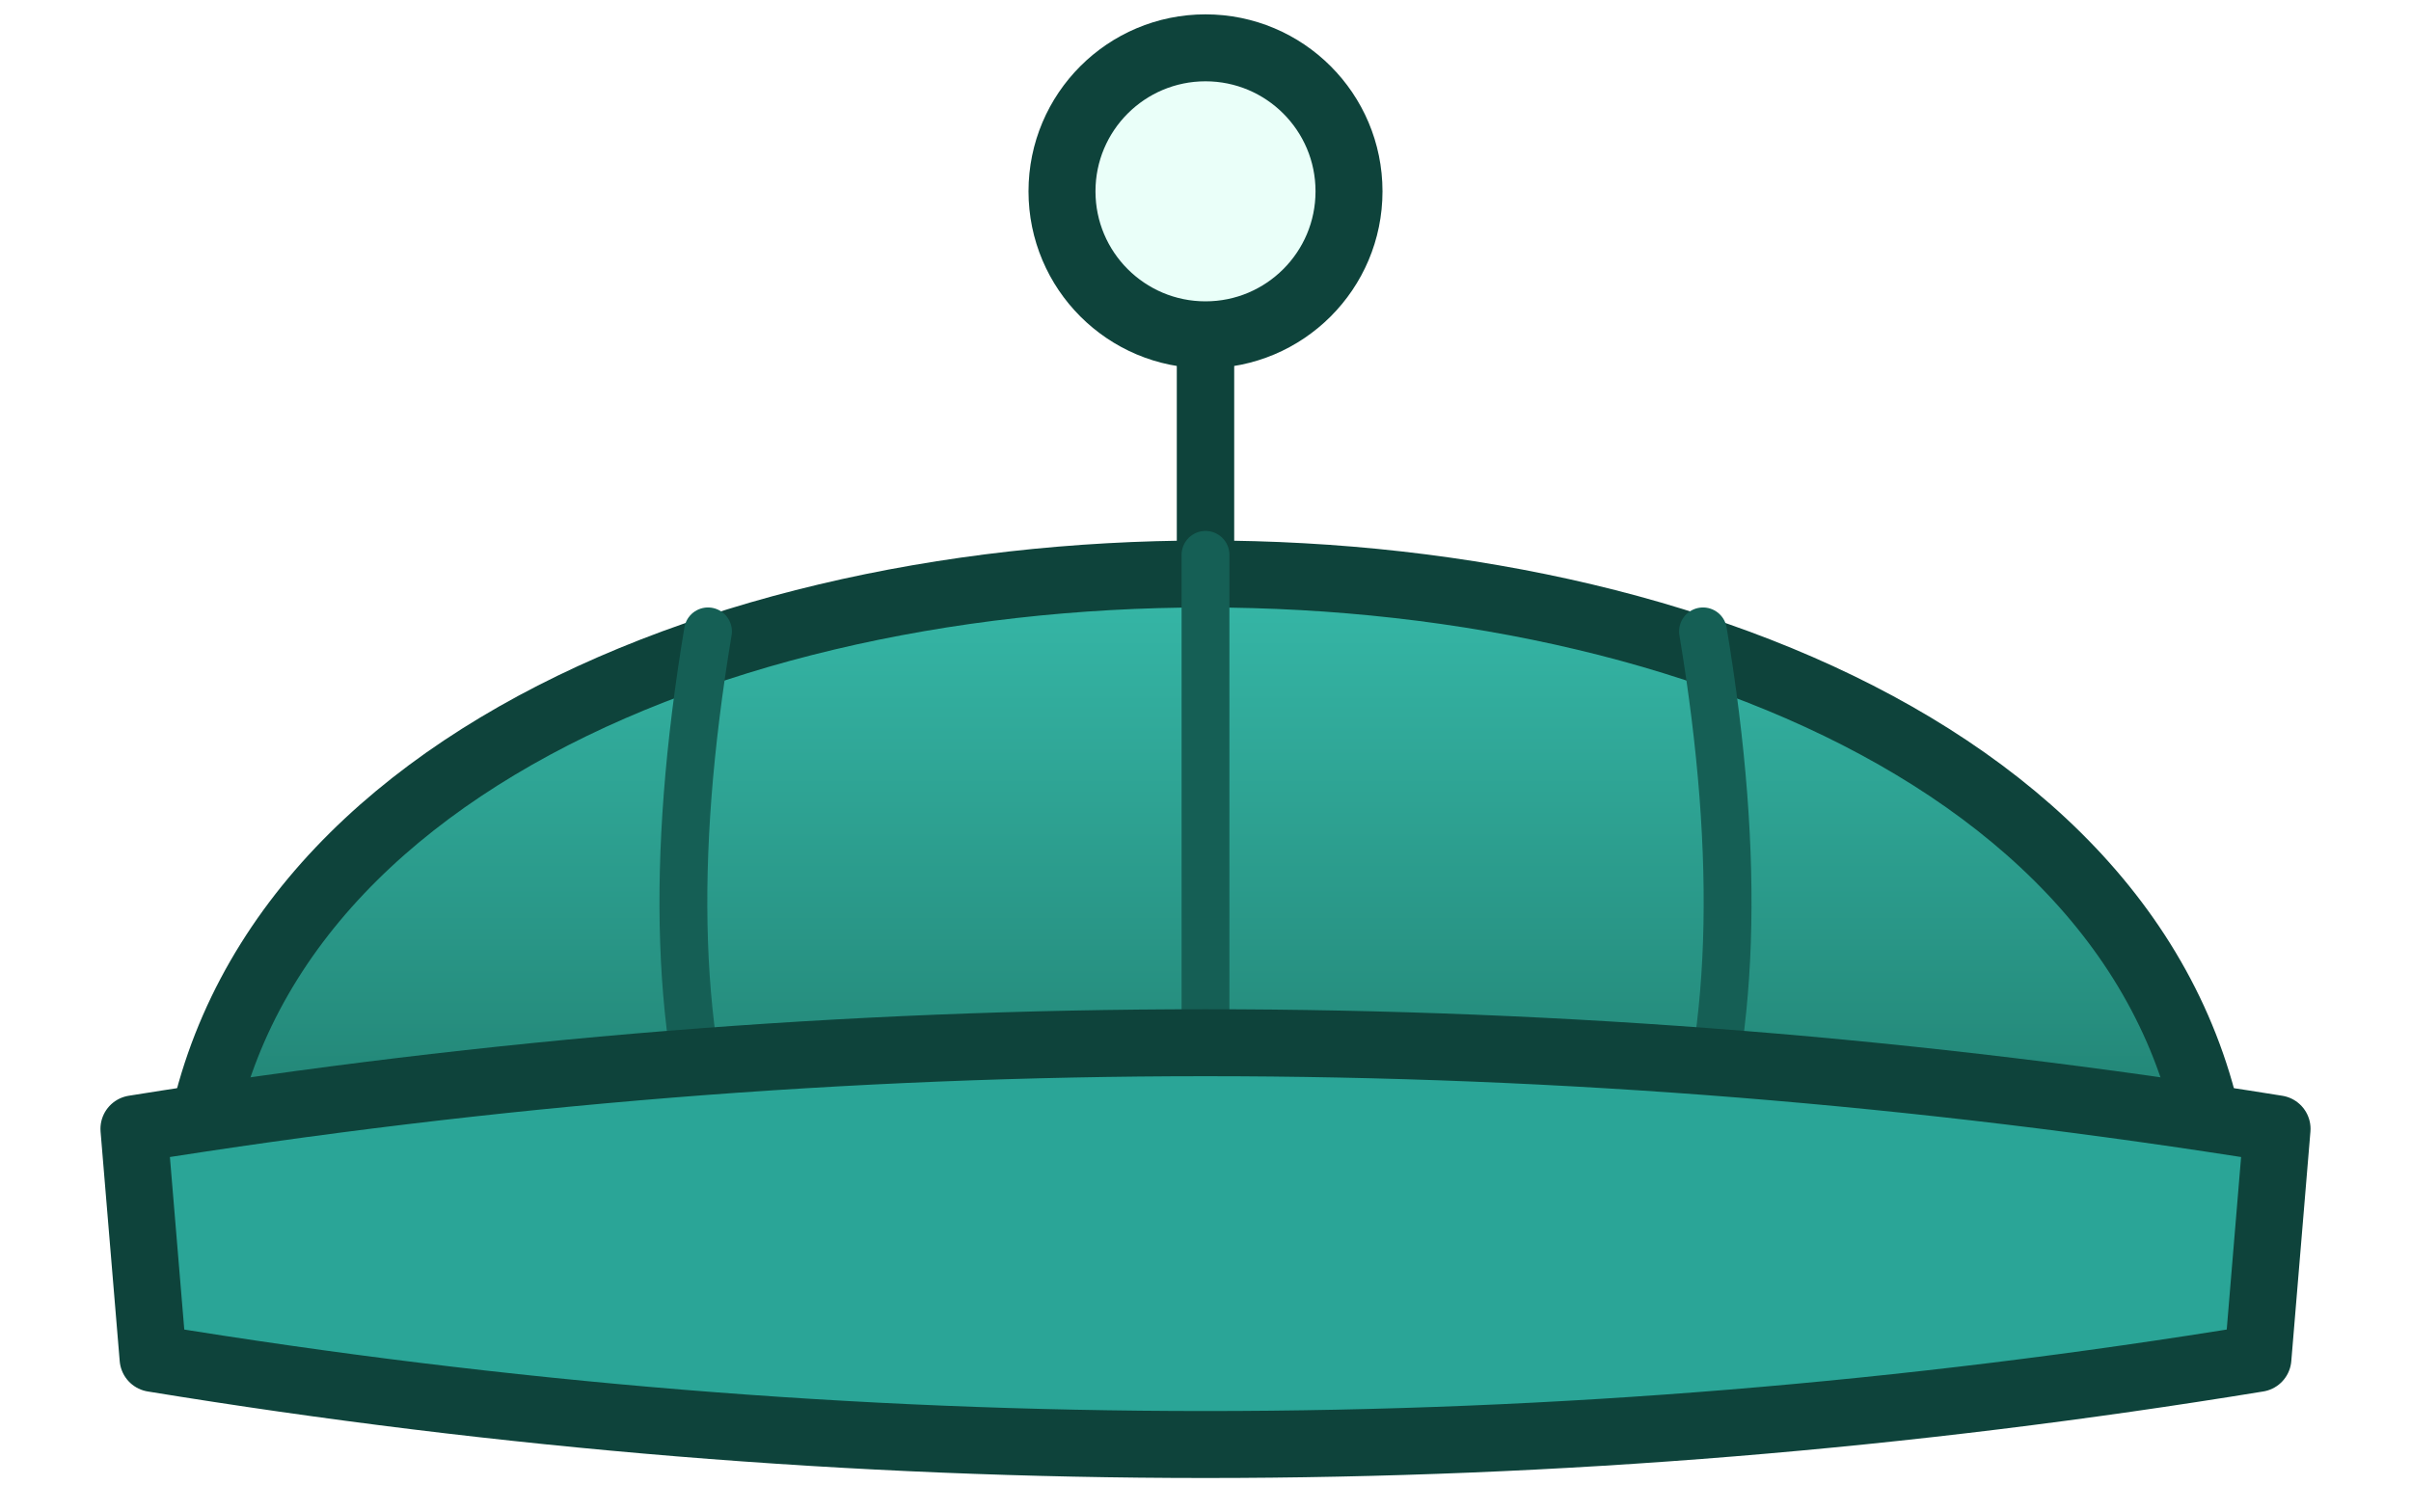
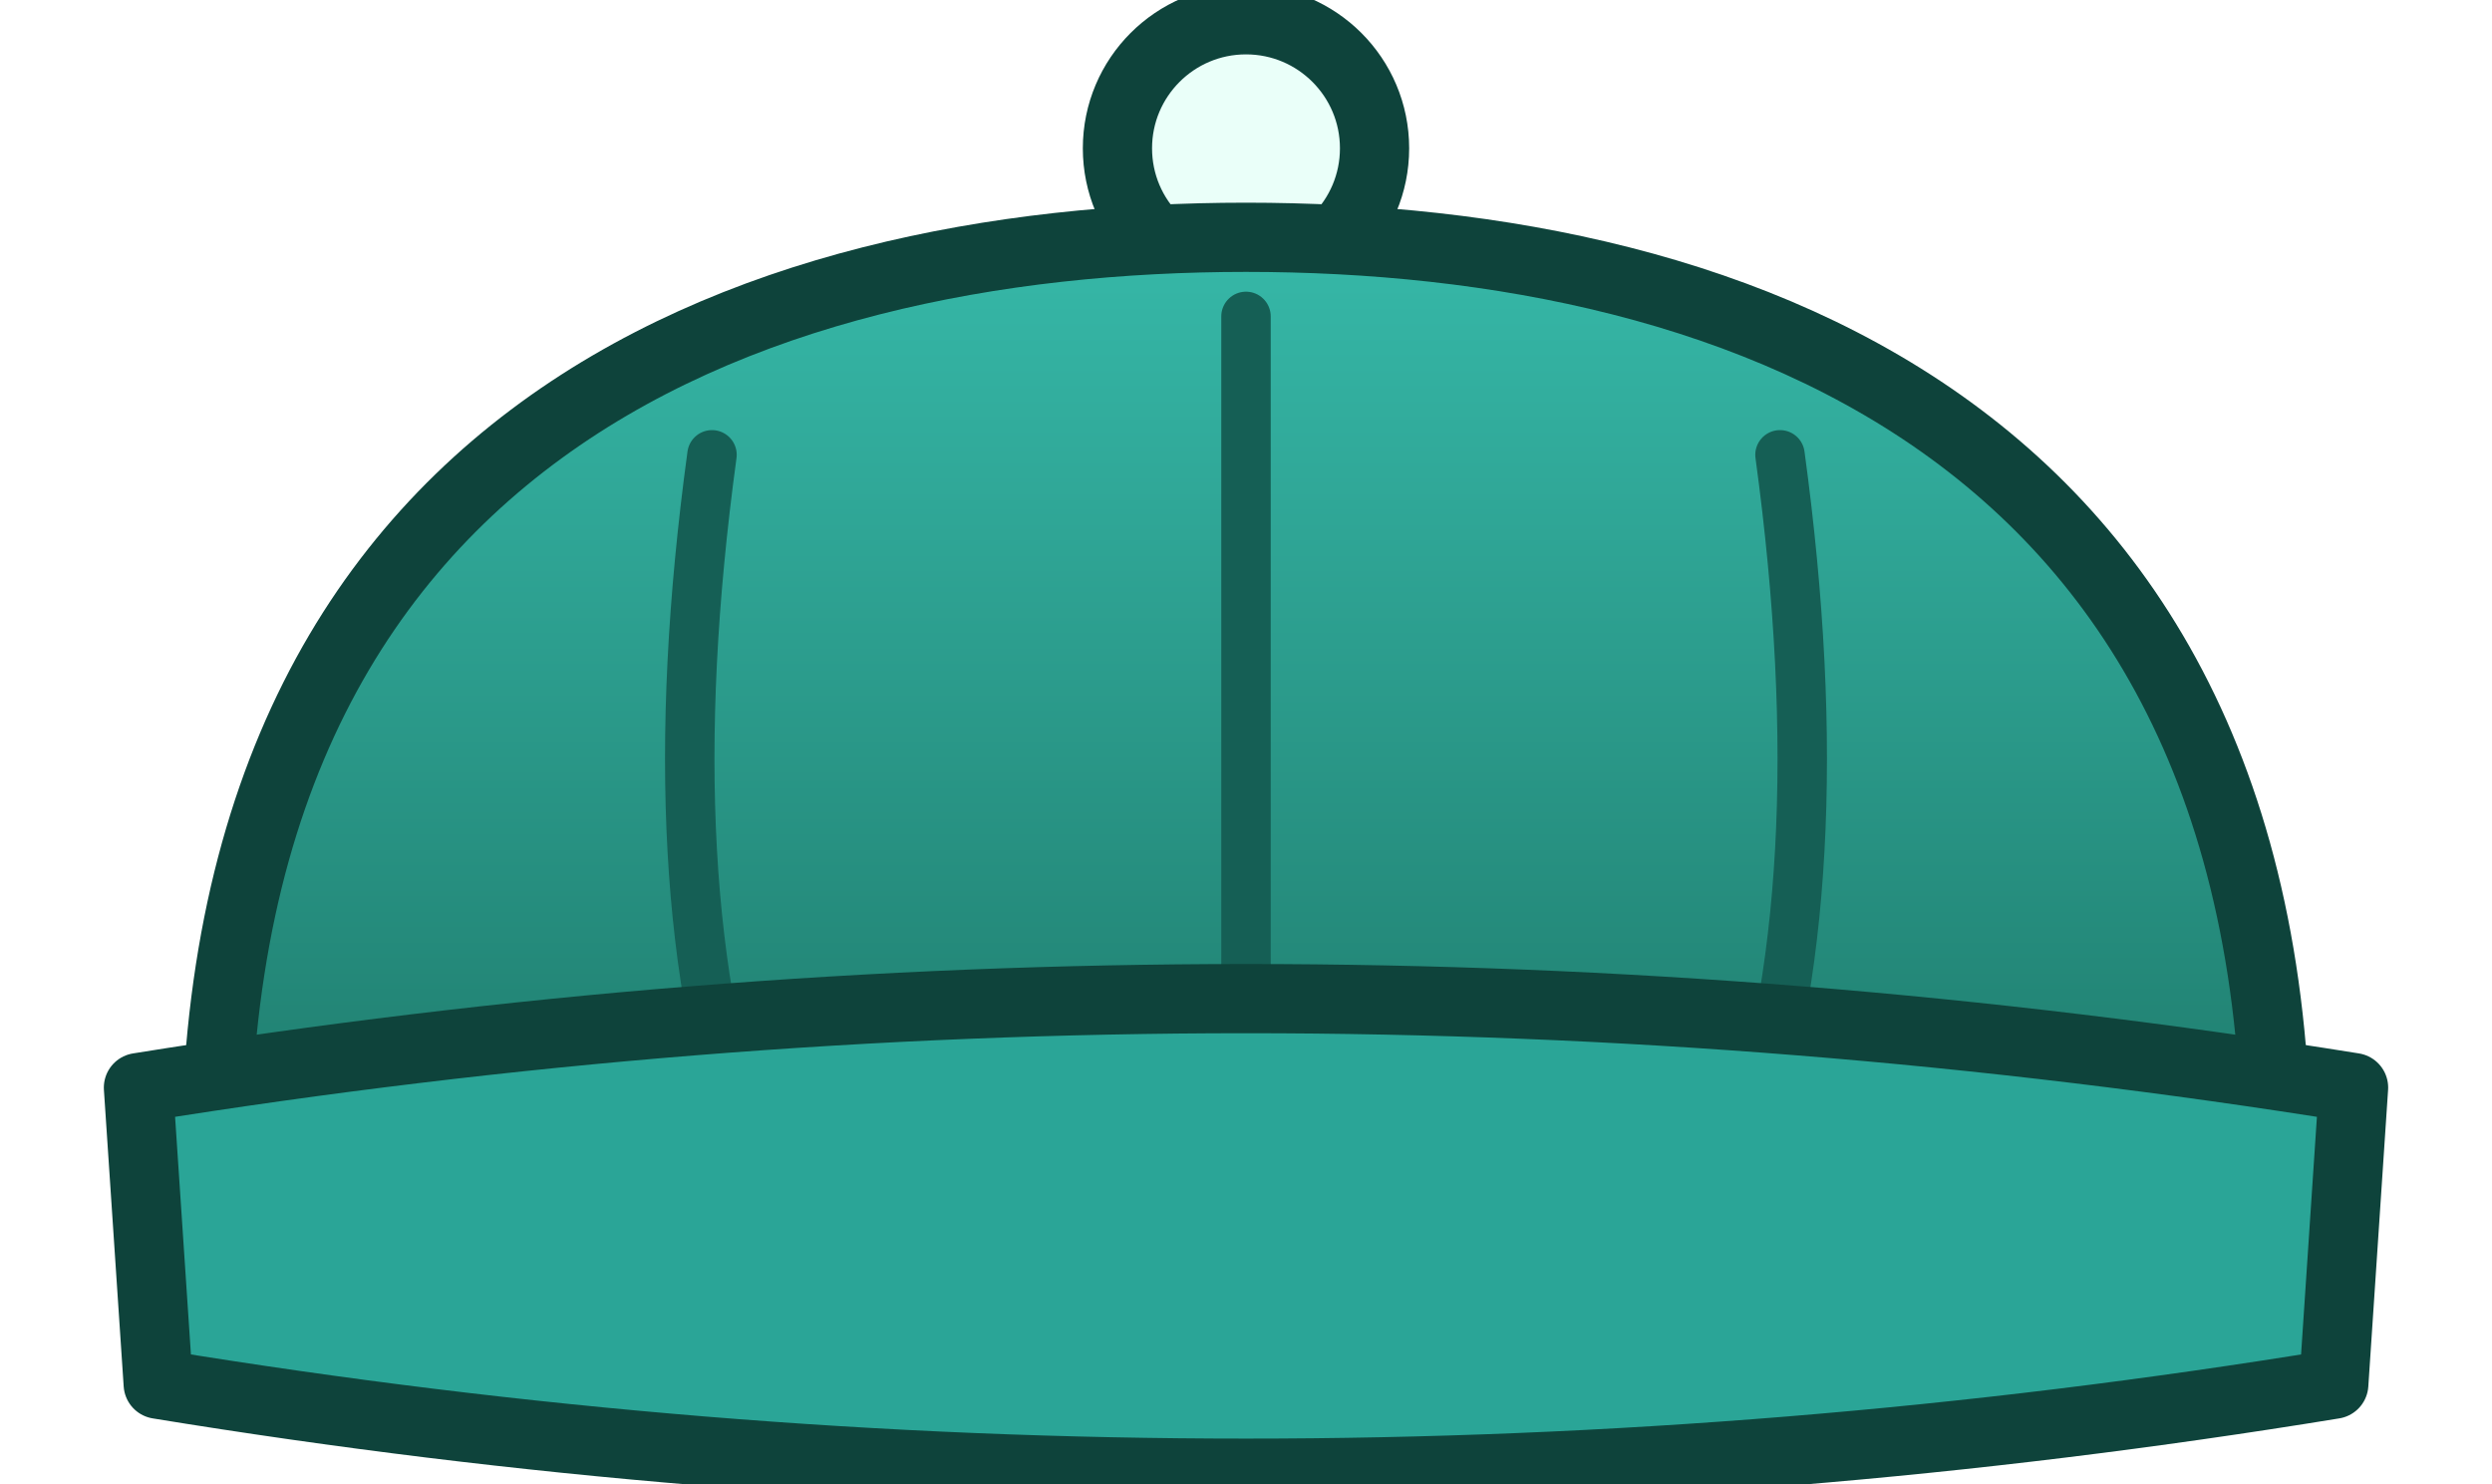
- <svg xmlns="http://www.w3.org/2000/svg" viewBox="0 0 252 158">
+ <svg xmlns="http://www.w3.org/2000/svg" viewBox="0 0 252 150">
  <defs>
    <linearGradient id="bg" x1="0" y1="0" x2="0" y2="1">
      <stop offset="0" stop-color="#36b8a8" />
      <stop offset="1" stop-color="#1d7768" />
    </linearGradient>
  </defs>
  <g stroke="#0e433b" stroke-width="7" stroke-linejoin="round" stroke-linecap="round">
-     <path d="M126 60 V32" fill="none" stroke-width="6" />
-     <circle cx="126" cy="20" r="15" fill="#eafff9" />
-     <path d="M20 132 C 16 36, 236 36, 232 132 C 162 114, 90 114, 20 132 Z" fill="url(#bg)" />
+     <circle cx="126" cy="15" r="13" fill="#eafff9" />
+     <path d="M22 126 C 18 44, 76 24, 126 24 C 176 24, 234 44, 230 126 C 160 108, 92 108, 22 126 Z" fill="url(#bg)" />
    <g stroke="#155f55" stroke-width="5" fill="none">
-       <path d="M74 66 Q68 102 76 124" />
-       <path d="M126 58 V122" />
-       <path d="M178 66 Q184 102 176 124" />
+       <path d="M72 46 Q66 90 76 118" />
+       <path d="M126 32 V116" />
+       <path d="M180 46 Q186 90 176 118" />
    </g>
-     <path d="M14 118 Q126 100 238 118 L236 142 Q126 160 16 142 Z" fill="#2aa597" />
+     <path d="M14 110 Q126 92 238 110 L236 140 Q126 158 16 140 Z" fill="#2aa597" />
  </g>
</svg>
